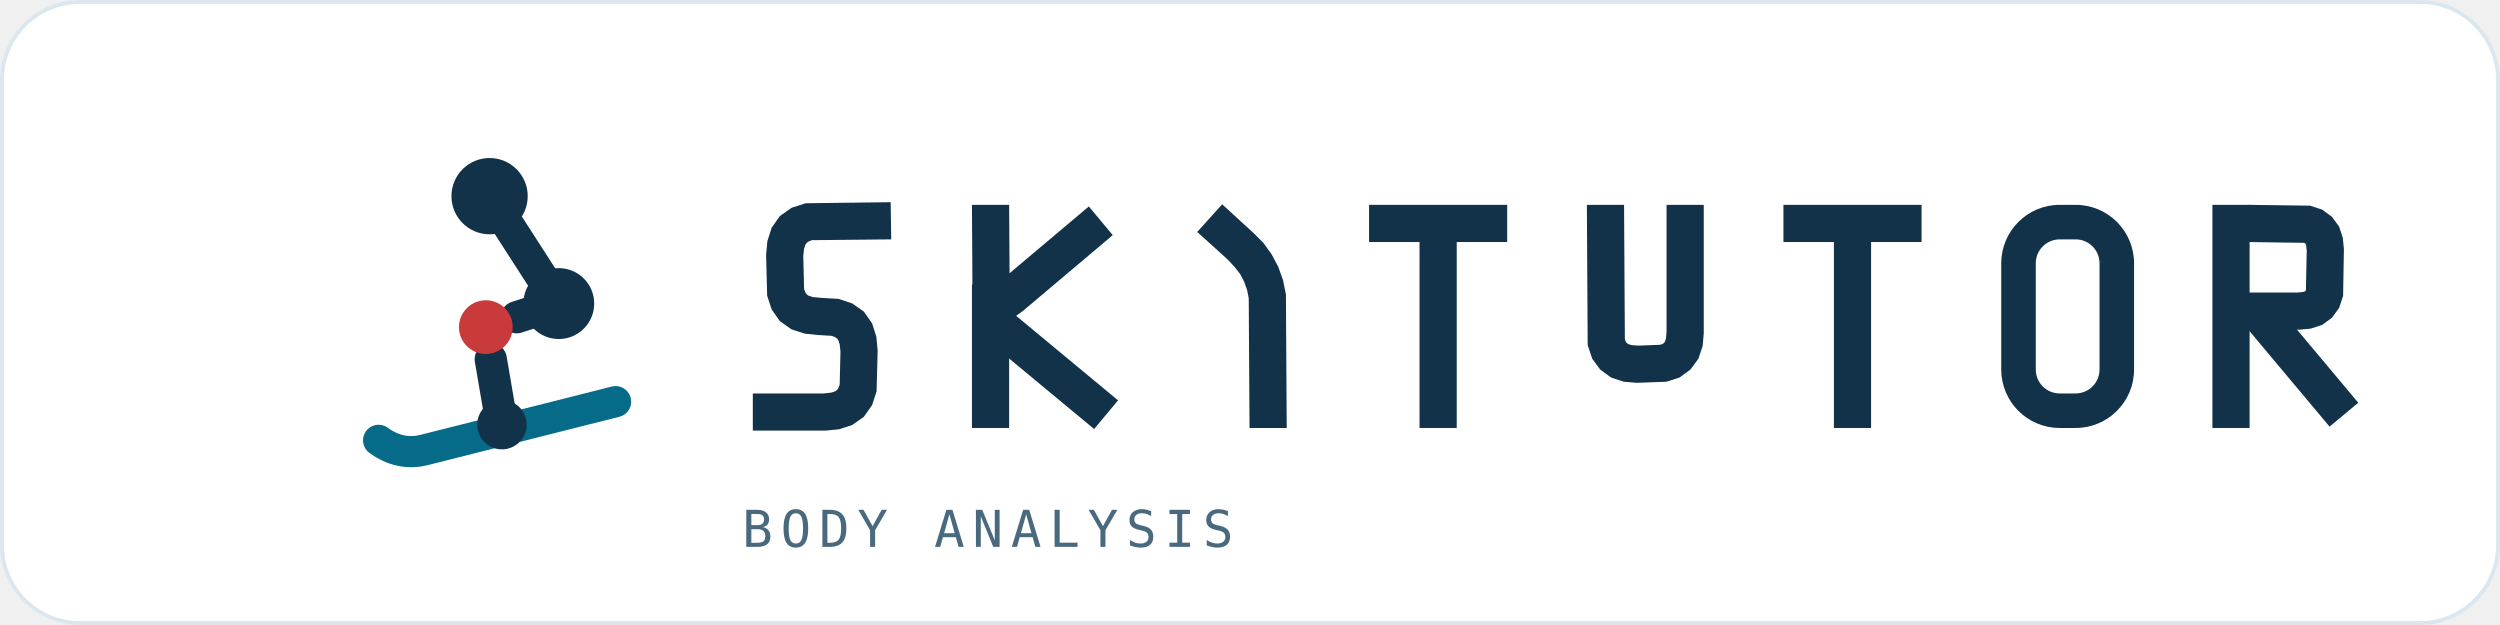
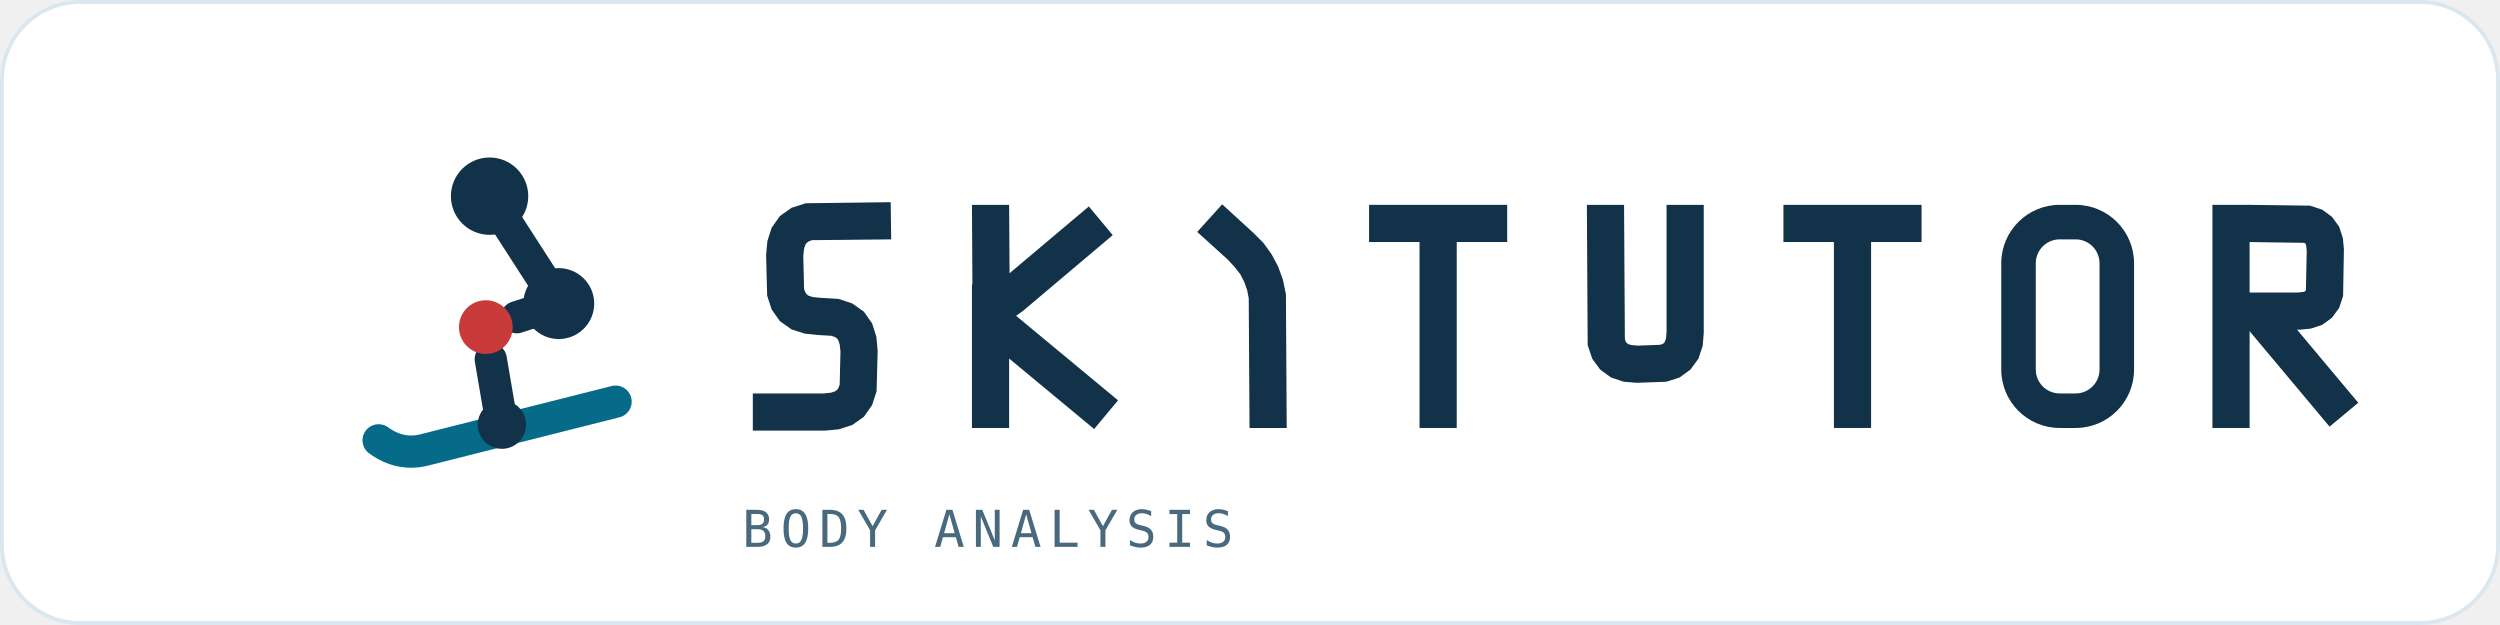
<svg xmlns="http://www.w3.org/2000/svg" viewBox="0 0 640 160" width="640" height="160" role="img" aria-label="SKITUTOR 滑雪体态分析">
  <rect x=".5" y=".5" width="639" height="159" rx="20" fill="#ffffff" stroke="#dbe7ef" />
  <g transform="translate(84 36) scale(2.75)" fill="none" stroke-linecap="round" stroke-linejoin="round">
-     <path d="M26.76 24.3 8.93 28.8Q6.7 29.35 4.7 27.9" stroke="#056b88" stroke-width="2.9" />
+     <path d="M26.76 24.3 8.93 28.8Q6.7 29.35 4.7 27.9" stroke="#056b88" stroke-width="3" />
    <path d="M15.03 5.17 21.47 15.17M21.47 15.17 17.56 16.44M15.14 20.35 16.18 26.44" stroke="#12324a" stroke-width="3" />
-     <circle cx="15.03" cy="5.17" r="3.55" fill="#12324a" stroke="none" />
+     <circle cx="15.03" cy="5.17" r="3.6" fill="#12324a" stroke="none" />
    <circle cx="21.47" cy="15.17" r="3.3" fill="#12324a" stroke="none" />
-     <circle cx="16.18" cy="26.44" r="2.3" fill="#12324a" stroke="none" />
+     <circle cx="16.18" cy="26.44" r="2.25" fill="#12324a" stroke="none" />
    <circle cx="14.68" cy="17.36" r="2.5" fill="#c93b3b" stroke="none" />
  </g>
  <g transform="translate(190 47) scale(0.68)" fill="#12324a">
    <g transform="">
      <path d="M55.9 7.0L23.9 7.4L18.6 9.1L14.2 12.2L11.1 16.6L9.5 21.6L9.0 26.8L9.4 42.2L11.1 47.4L14.2 51.8L18.6 54.9L23.6 56.5L28.5 57.0L33.6 57.3L35.0 57.8L35.7 58.3L36.2 59.0L36.7 60.5L37.0 63.2L36.7 75.7L36.2 77.0L35.7 77.7L35.0 78.2L33.5 78.7L30.7 79.0L4.0 79.0L4.0 93.0L31.3 93.0L36.4 92.5L41.4 90.9L45.8 87.8L48.9 83.4L50.6 78.2L51.0 62.8L50.5 57.6L48.9 52.6L45.8 48.2L41.4 45.1L36.3 43.4L29.5 43.0L26.5 42.7L25.0 42.2L24.3 41.7L23.8 41.0L23.3 39.7L23.0 27.2L23.3 24.5L23.8 23.0L24.3 22.3L25.0 21.8L26.2 21.3L56.1 21.0Z" />
    </g>
    <g transform="translate(85 0)">
      <path d="M1.5 8.0L1.7 43.0L3.2 47.6L7.3 51.6L13.0 52.1L17.2 50.4L20.5 48.1L54.5 19.4L45.5 8.6L11.8 37.0L10.4 38.1L10.8 37.9L13.5 38.1L15.5 40.1L15.7 40.7L15.5 8.0Z" />
      <path d="M15.5 92.0L15.5 38.0L1.5 38.0L1.5 92.0Z" />
      <path d="M6.5 58.4L47.5 92.4L56.5 81.6L15.5 47.6Z" />
    </g>
    <g transform="translate(168 0)">
      <path d="M37.0 92.0L36.7 41.7L35.6 36.3L33.8 31.3L31.3 26.6L28.2 22.3L24.5 18.6L12.7 7.8L3.3 18.2L14.8 28.6L17.4 31.4L19.5 34.1L21.0 37.0L22.1 40.1L22.7 43.2L23.0 92.0Z" />
    </g>
    <g transform="translate(232 0)">
      <path d="M4.0 22.0L56.0 22.0L56.0 8.0L4.0 8.0Z" />
      <path d="M23.0 15.0L23.0 92.0L37.0 92.0L37.0 15.0Z" />
    </g>
    <g transform="translate(310 0)">
      <path d="M8.0 8.0L8.3 60.8L10.0 65.9L13.0 70.0L17.1 73.0L21.9 74.6L26.8 75.0L37.9 74.6L42.9 73.0L47.0 70.0L50.0 65.9L51.6 61.1L52.0 56.3L52.0 8.0L38.0 8.0L38.0 55.7L37.8 58.2L37.4 59.5L37.0 60.0L36.5 60.4L35.4 60.7L27.2 61.0L24.8 60.8L23.5 60.4L23.0 60.0L22.6 59.5L22.3 58.5L22.0 8.0Z" />
    </g>
    <g transform="translate(388 0)">
      <path d="M4.0 22.0L56.0 22.0L56.0 8.0L4.0 8.0Z" />
      <path d="M23.0 15.0L23.0 92.0L37.0 92.0L37.0 15.0Z" />
    </g>
    <g transform="translate(469 0)">
      <path fill-rule="evenodd" d="M27 8h6a22 22 0 0 1 22 22v40a22 22 0 0 1 -22 22h-6a22 22 0 0 1 -22 -22v-40a22 22 0 0 1 22 -22Z M27 21h6a9 9 0 0 1 9 9v40a9 9 0 0 1 -9 9h-6a9 9 0 0 1 -9 -9v-40a9 9 0 0 1 9 -9Z" />
    </g>
    <g transform="translate(552 0)">
      <path d="M1.5 8.0L1.5 92.0L15.5 92.0L15.5 8.0Z" />
      <path d="M14.9 22.0L35.9 22.3L36.3 22.4L36.6 22.7L36.8 23.4L37.0 25.3L36.7 39.9L36.6 40.3L36.3 40.6L35.6 40.8L33.7 41.0L15.0 41.0L15.0 55.0L34.3 55.0L38.5 54.6L42.8 53.2L46.5 50.5L49.2 46.8L50.7 42.3L51.0 24.7L50.6 20.5L49.2 16.2L46.5 12.5L42.8 9.8L38.2 8.3L15.1 8.0Z" />
      <path d="M14.6 54.5L45.6 91.5L56.4 82.5L25.4 45.5Z" />
    </g>
  </g>
  <text x="190" y="140" fill="#49697f" font-family="'Cascadia Mono',Consolas,Menlo,monospace" font-size="13" letter-spacing="2" textLength="416" lengthAdjust="spacing">BODY ANALYSIS</text>
</svg>
